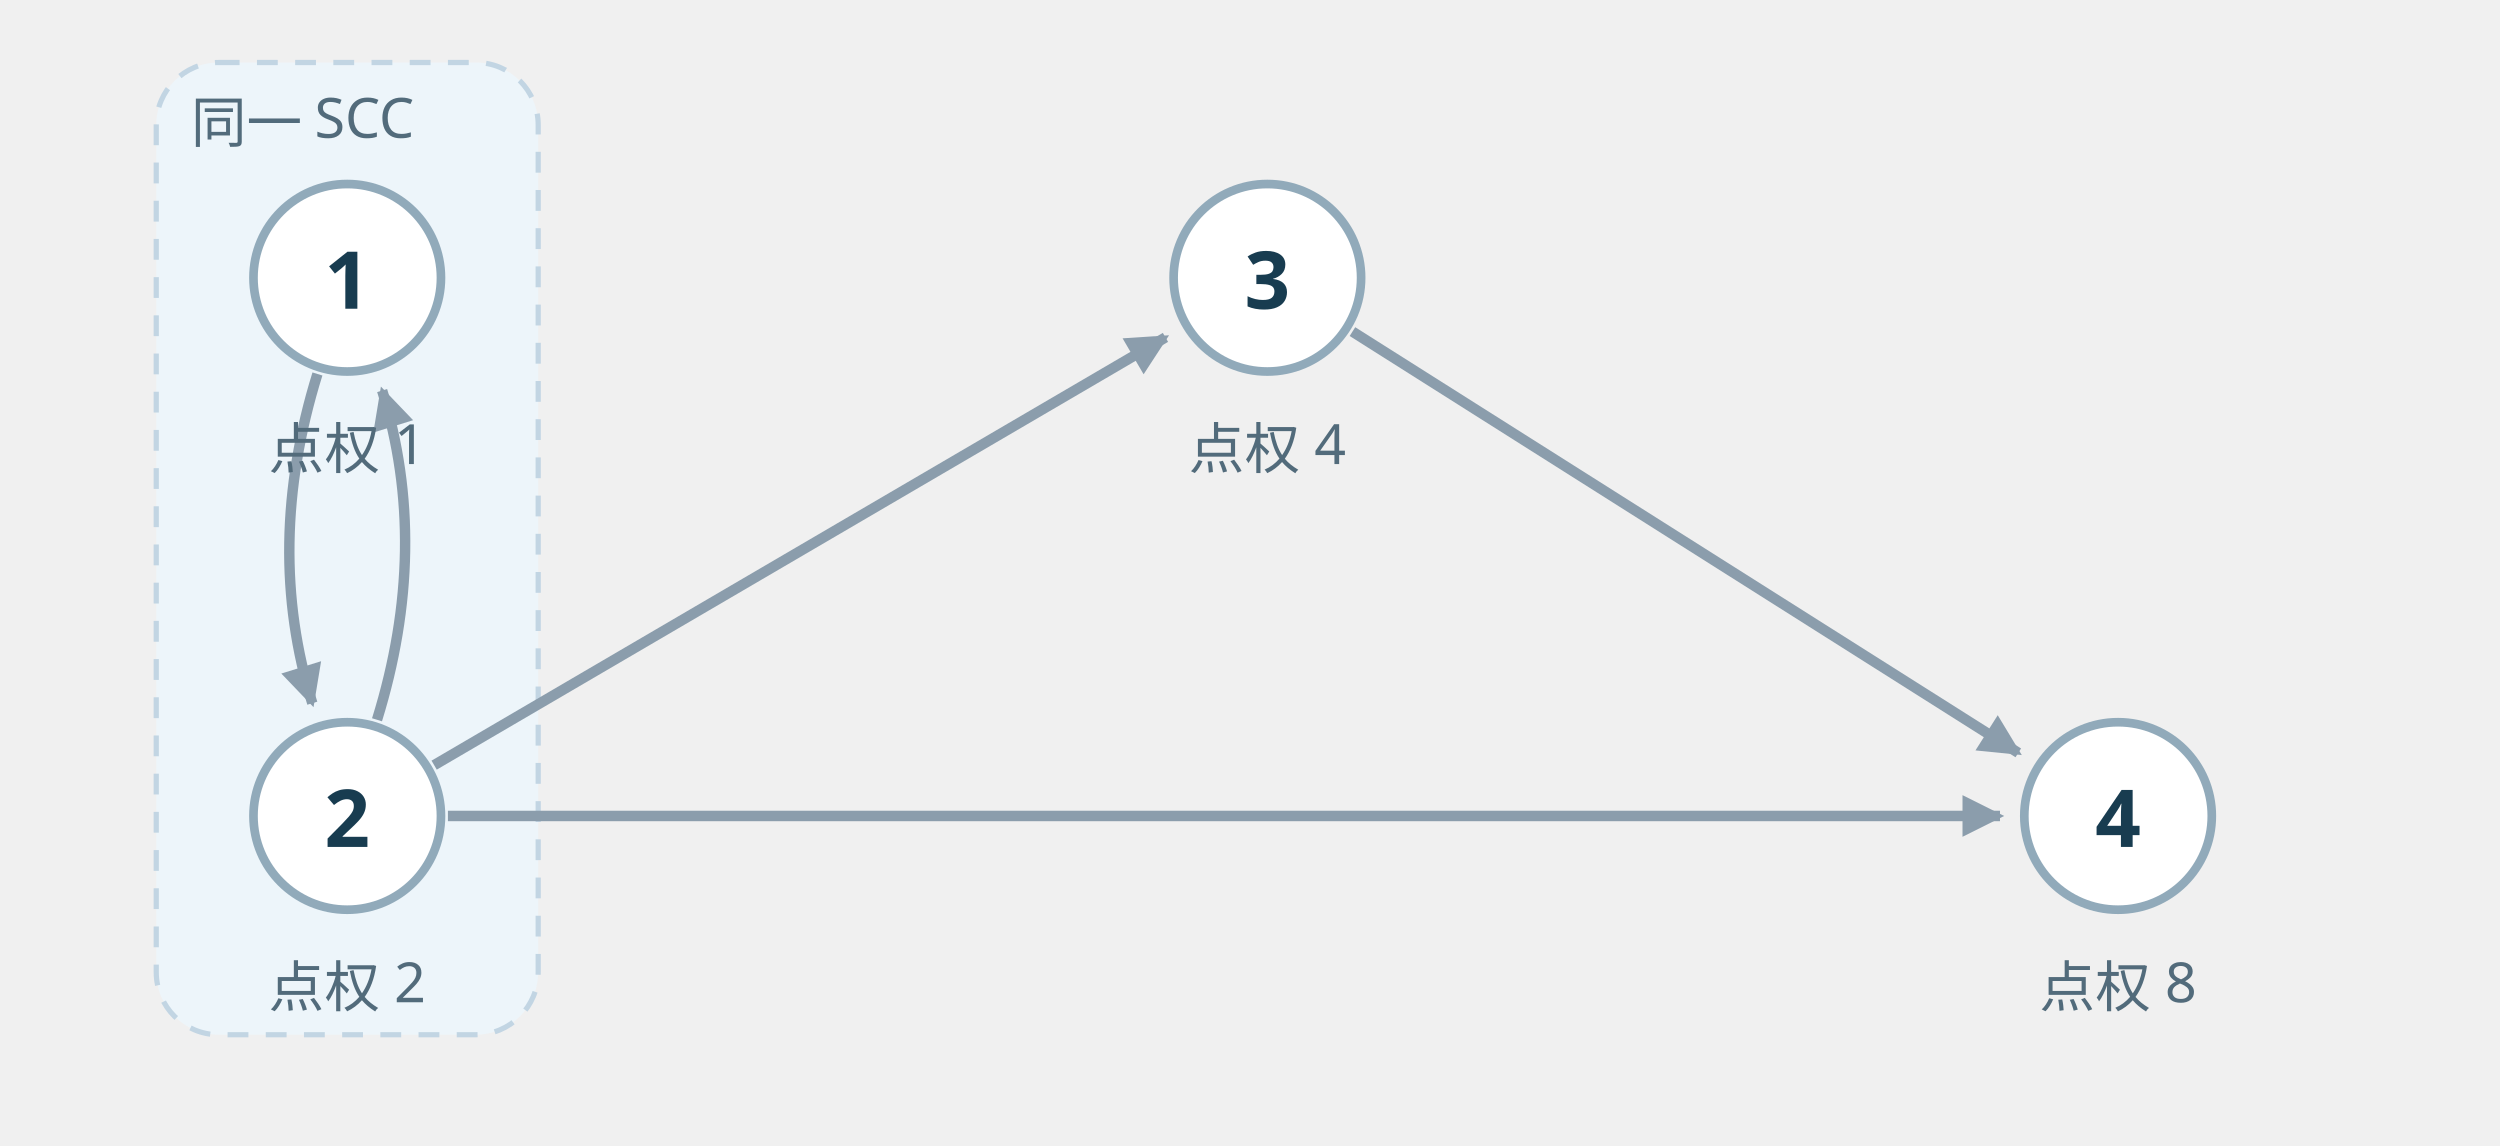
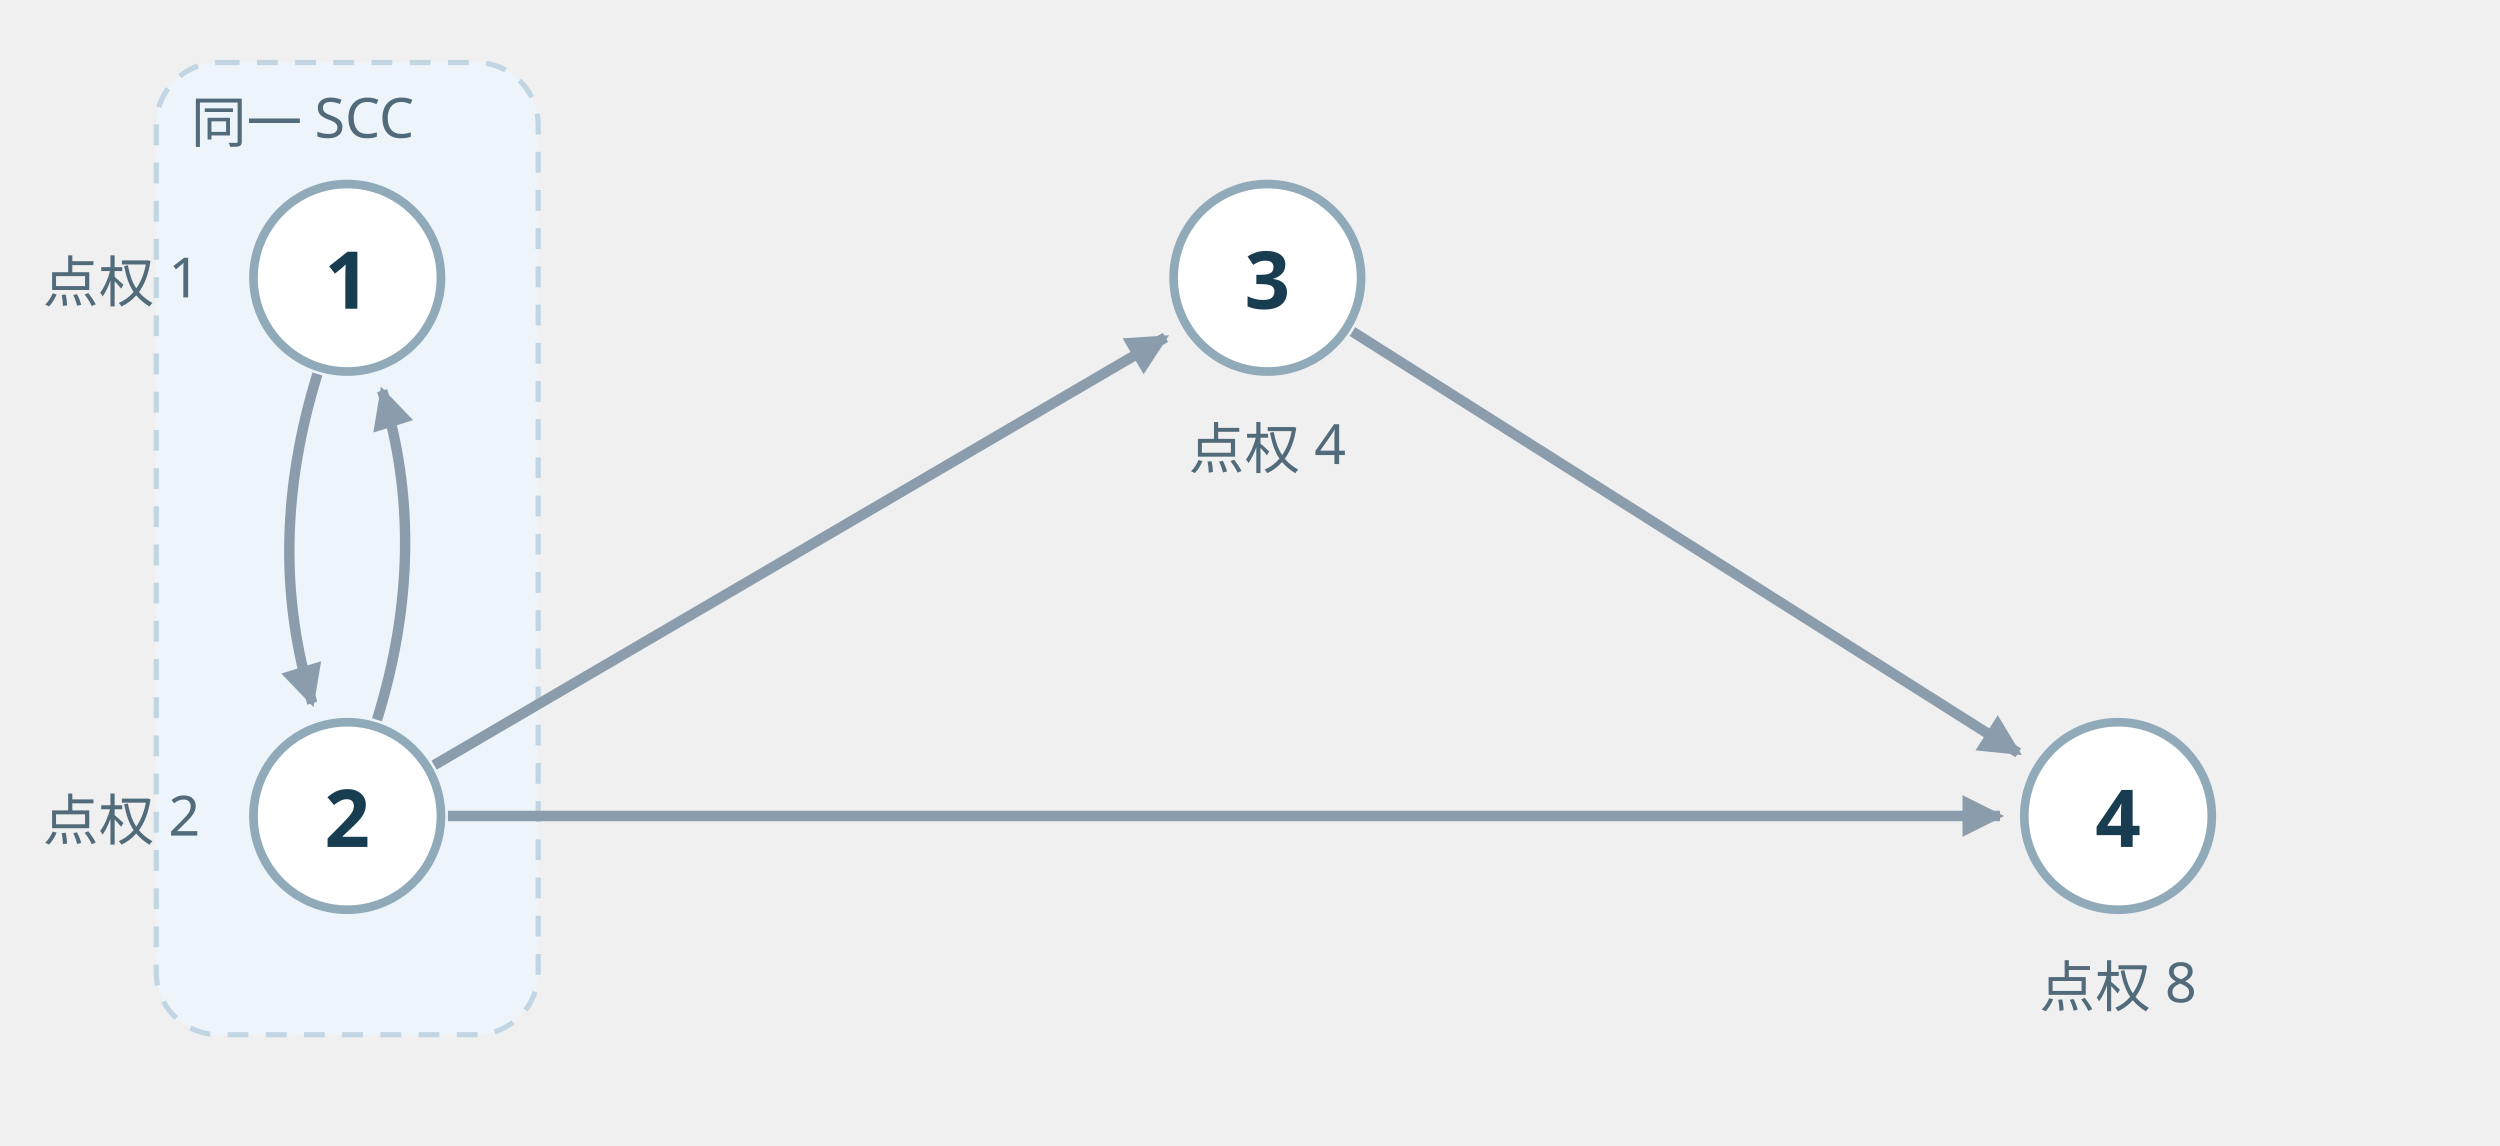
<svg xmlns="http://www.w3.org/2000/svg" viewBox="0 0 720 330" role="img" aria-labelledby="title-condensation desc-condensation">
  <style>.edge{fill:none;stroke-width:3}.weight{font:20px system-ui;fill:#304b60;paint-order:stroke;stroke:#fbfdfe;stroke-width:8px;stroke-linejoin:round}.node circle{fill:#fff;stroke:#91aaba;stroke-width:2.5}.node text{font:600 23px system-ui;fill:#183c50;text-anchor:middle;dominant-baseline:central}.node .sub{font:16px system-ui;fill:#526b7b}.group{fill:#edf5fa;stroke:#c2d5e3;stroke-width:1.5;stroke-dasharray:6 5}.group-label{font:16px system-ui;fill:#526b7b}</style>
  <defs>
    <marker id="arrow-condensation" viewBox="0 0 10 10" refX="9" refY="5" markerWidth="12" markerHeight="12" orient="auto-start-reverse" markerUnits="userSpaceOnUse">
      <path d="M 0 0 L 10 5 L 0 10 z" fill="context-stroke" />
    </marker>
  </defs>
  <rect class="group" x="45" y="18" width="110" height="280" rx="18" />
  <text class="group-label" x="55" y="41">同一 SCC</text>
  <path id="edge-0" class="edge" d="M 91.421 107.702 Q 76 157.5 89.942 202.522" stroke="#8b9dac" marker-end="url(#arrow-condensation)" />
  <path id="edge-1" class="edge" d="M 108.579 207.298 Q 124 157.5 110.058 112.478" stroke="#8b9dac" marker-end="url(#arrow-condensation)" />
  <path id="edge-2" class="edge" d="M 125.032 220.358 Q 232.5 157.5 335.652 97.166" stroke="#8b9dac" marker-end="url(#arrow-condensation)" />
  <path id="edge-3" class="edge" d="M 389.507 95.505 Q 487.5 157.5 581.267 216.822" stroke="#8b9dac" marker-end="url(#arrow-condensation)" />
  <path id="edge-4" class="edge" d="M 129 235 Q 355 235 576 235" stroke="#8b9dac" marker-end="url(#arrow-condensation)" />
  <g id="node-1" class="node" transform="translate(100 80)">
    <circle r="27" />
    <text>1</text>
-     <text class="sub" y="48">点权 1</text>
+     <text class="sub" x="-65" y="0">点权 1</text>
  </g>
  <g id="node-2" class="node" transform="translate(100 235)">
    <circle r="27" />
    <text>2</text>
-     <text class="sub" y="48">点权 2</text>
+     <text class="sub" x="-65" y="0">点权 2</text>
  </g>
  <g id="node-3" class="node" transform="translate(365 80)">
    <circle r="27" />
    <text>3</text>
-     <text class="sub" y="48">点权 4</text>
+     <text class="sub" x="0" y="48">点权 4</text>
  </g>
  <g id="node-4" class="node" transform="translate(610 235)">
    <circle r="27" />
    <text>4</text>
-     <text class="sub" y="48">点权 8</text>
+     <text class="sub" x="0" y="48">点权 8</text>
  </g>
</svg>
